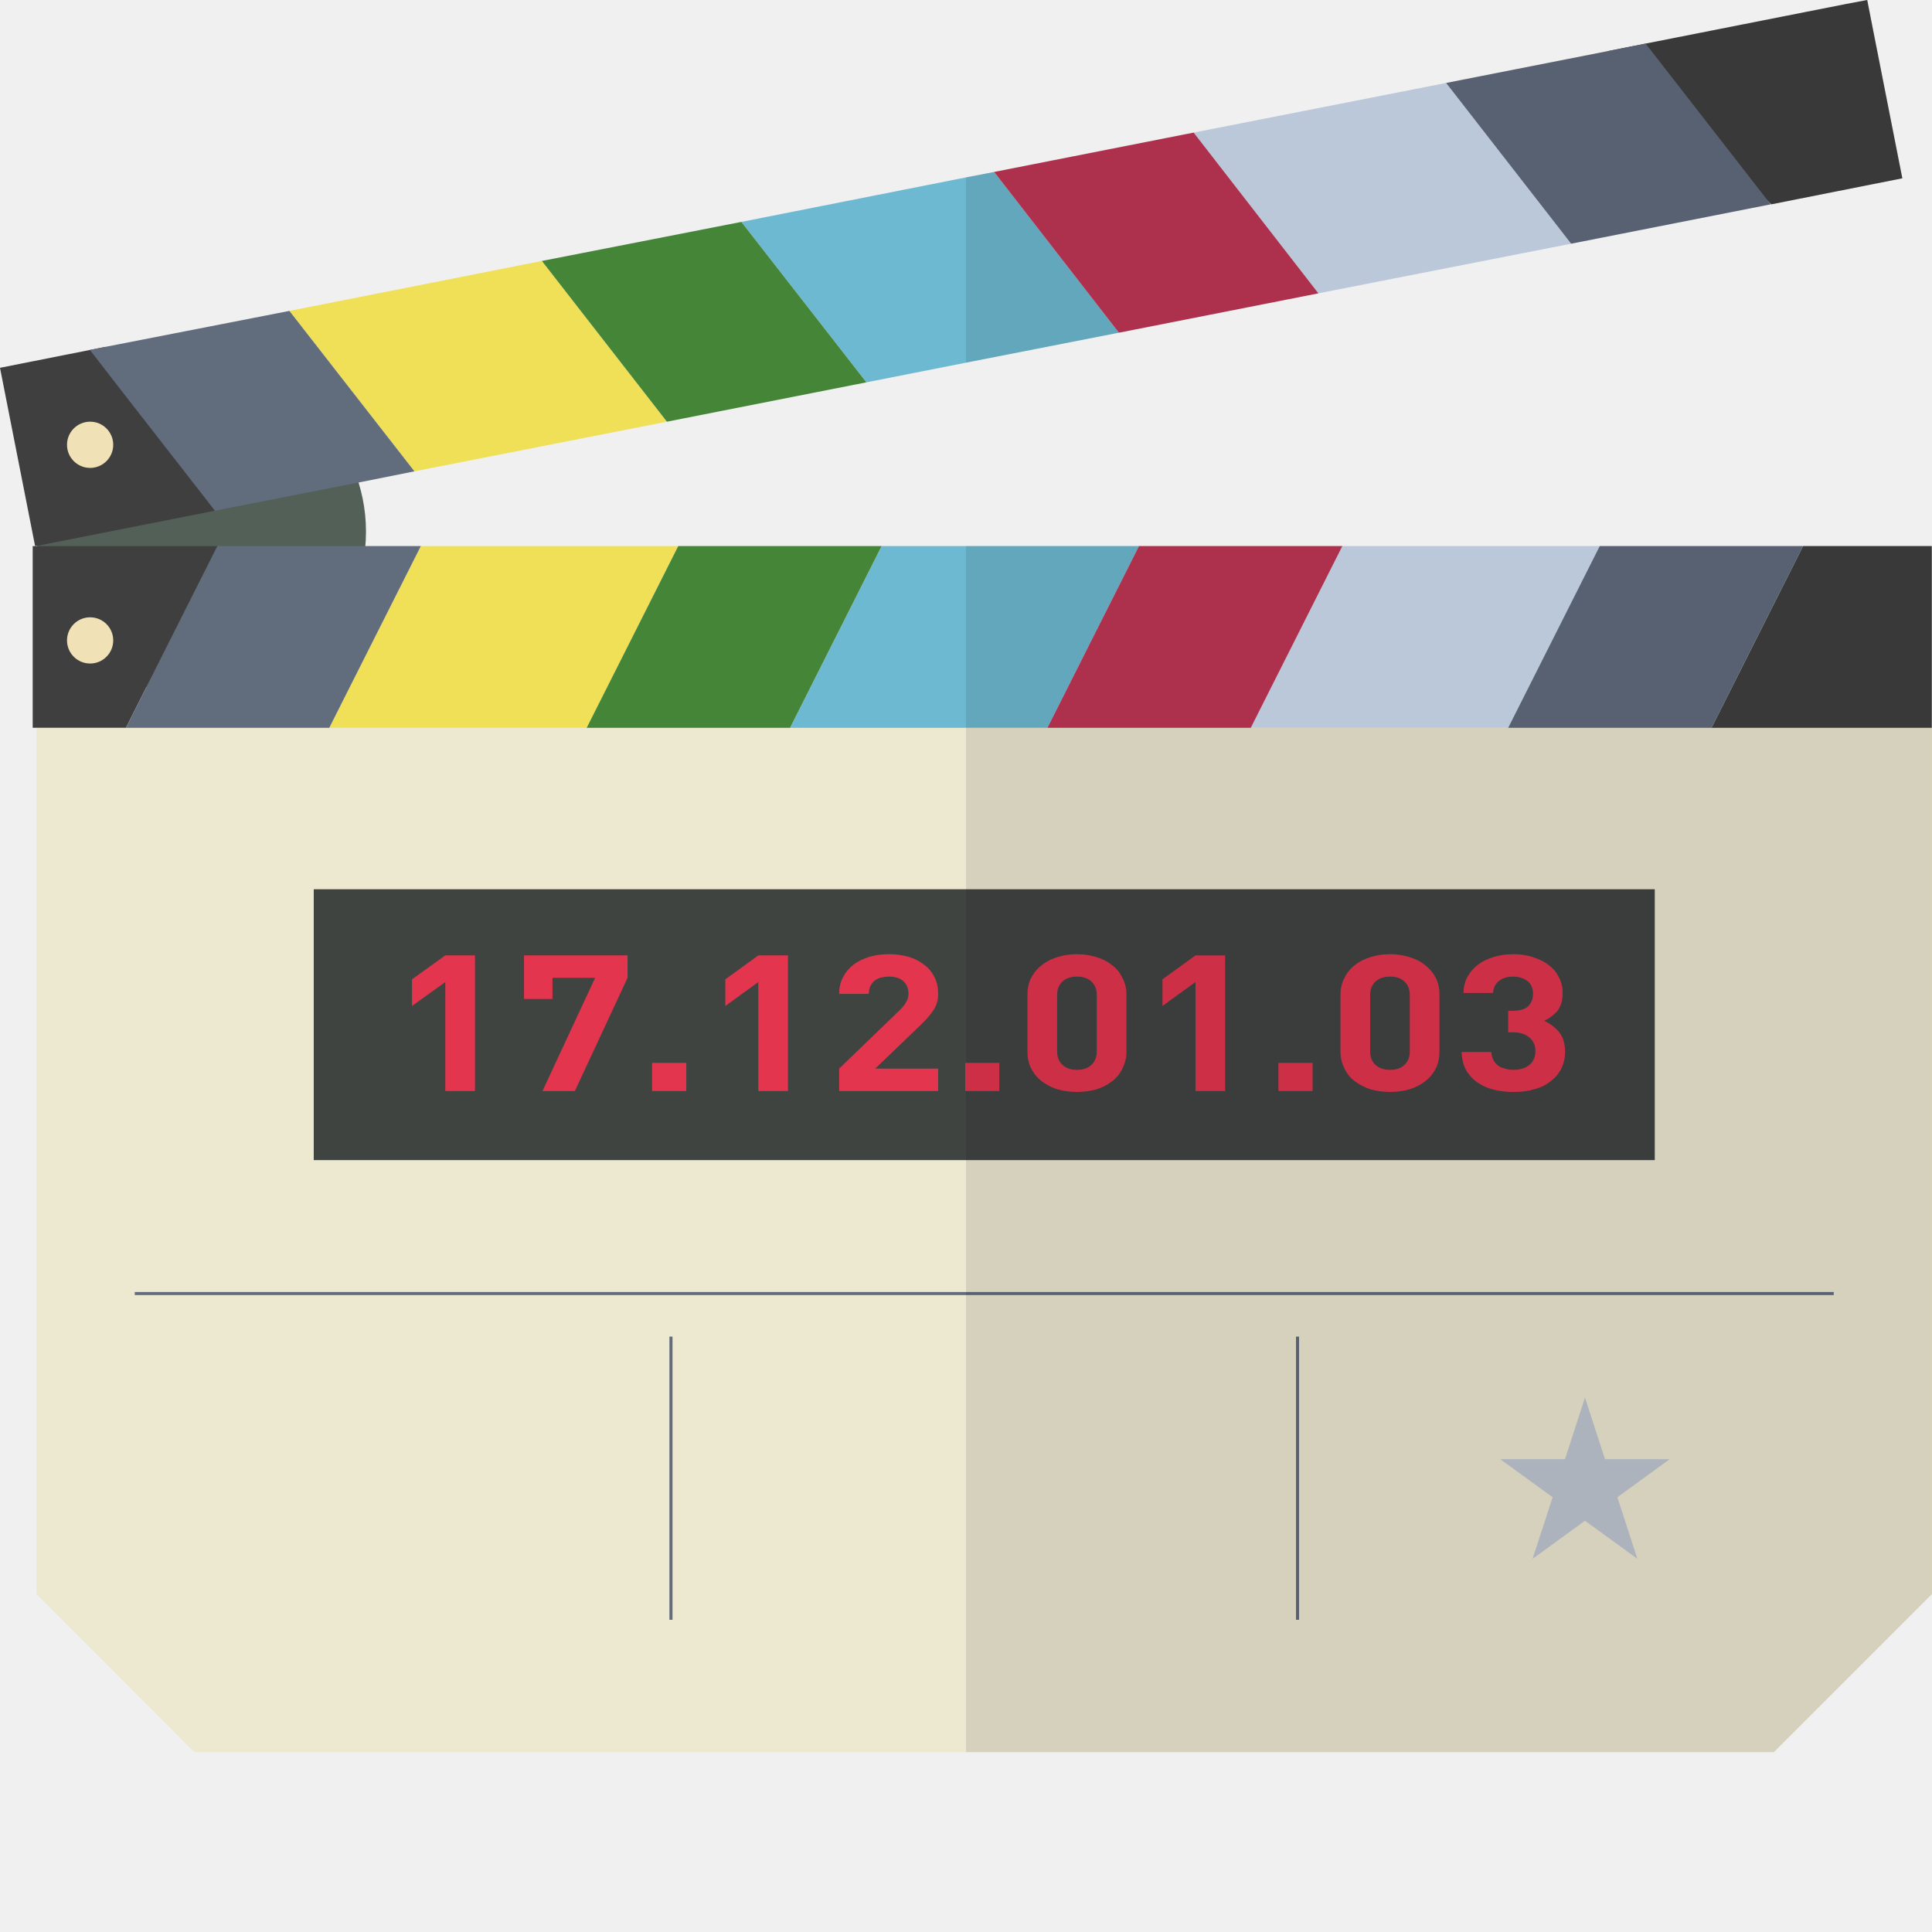
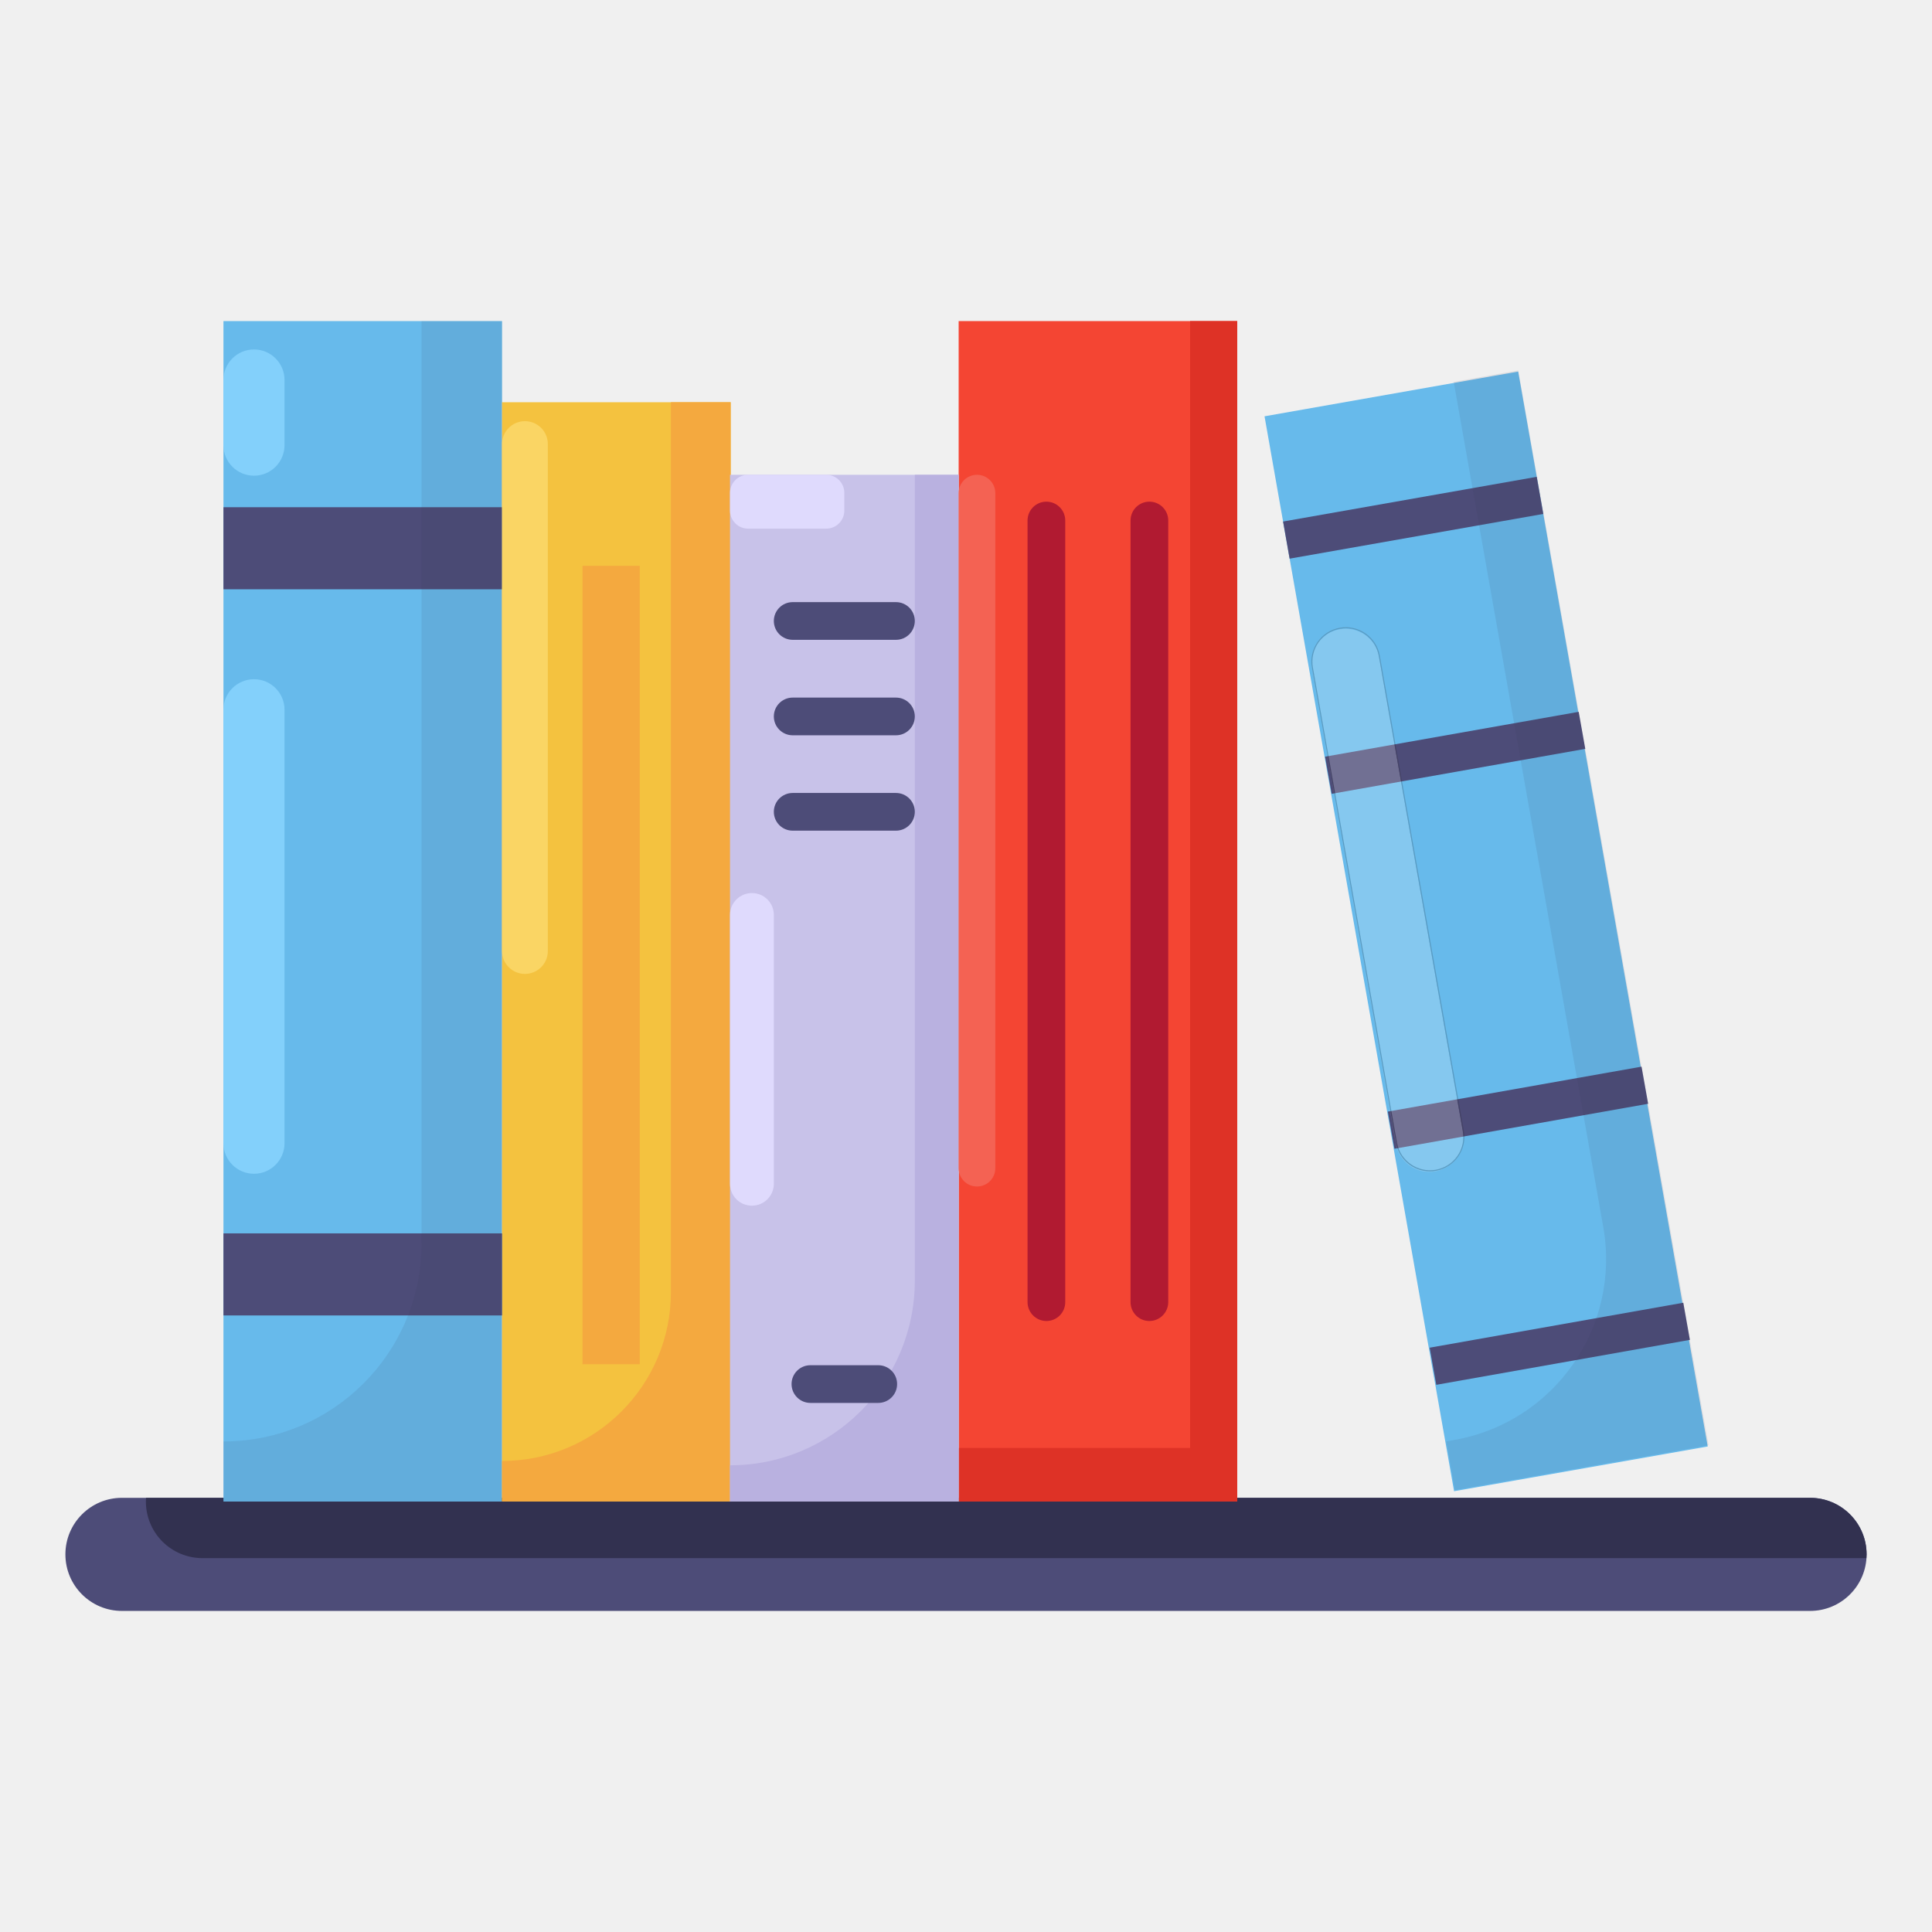
- <svg xmlns="http://www.w3.org/2000/svg" version="1.1" id="_x36_" viewBox="0 0 512 512" xml:space="preserve">
-   <g>
-     <g>
-       <circle style="fill:#536057;" cx="53.337" cy="140.889" r="43.653" />
-       <polygon style="fill:#EDE8D0;" points="512,192.862 512,422.467 470.122,464.345 51.505,464.345 9.707,422.467 9.707,192.862       " />
-       <g>
-         <polygon style="fill:#F0E057;" points="111.528,144.713 87.261,192.881 155.473,192.881 179.74,144.713    " />
-         <polygon style="fill:#3F3F3F;" points="453.572,192.881 511.945,192.881 511.945,144.713 477.839,144.713    " />
-         <polygon style="fill:#6EB9D2;" points="233.632,144.713 209.365,192.881 277.577,192.881 301.844,144.713    " />
-         <polygon style="fill:#CEDEF2;" points="355.735,144.713 331.469,192.881 399.68,192.881 423.947,144.713    " />
-         <polygon style="fill:#3F3F3F;" points="57.602,144.726 38.829,182.031 33.374,192.862 8.665,192.862 8.665,144.726    " />
-         <polygon style="fill:#616C7D;" points="423.947,144.713 399.68,192.881 453.572,192.881 477.839,144.713    " />
-         <polygon style="fill:#C03555;" points="301.844,144.713 277.577,192.881 331.469,192.881 355.735,144.713    " />
-         <polygon style="fill:#448538;" points="179.74,144.713 155.473,192.881 209.365,192.881 233.632,144.713    " />
-         <polygon style="fill:#616C7D;" points="57.636,144.713 33.369,192.881 87.261,192.881 111.528,144.713    " />
-       </g>
-       <g>
-         <polygon style="fill:#CEDEF2;" points="416.371,64.581 349.382,77.738 316.33,35.138 383.238,21.982    " />
-         <polygon style="fill:#3F3F3F;" points="56.96,135.34 9.868,144.646 9.306,144.726 0,97.473 23.827,92.74 27.838,91.938      34.337,101.645    " />
-         <polygon style="fill:#6EB9D2;" points="296.514,88.168 256,96.11 229.606,101.324 196.472,58.805 256,47.011 263.461,45.568         " />
-         <polygon style="fill:#F0E057;" points="176.737,111.754 109.829,124.911 76.696,82.391 143.604,69.154    " />
-         <polygon style="fill:#3F3F3F;" points="504.138,47.252 469.4,54.152 468.678,53.43 425.998,13.558 436.106,11.552 489.296,1.042      494.832,0 496.436,8.182    " />
-         <polygon style="fill:#616C7D;" points="109.829,124.911 94.987,127.879 56.96,135.34 31.77,103.008 23.827,92.74 27.838,91.938      76.696,82.391    " />
-         <polygon style="fill:#448538;" points="229.606,101.324 176.737,111.754 143.604,69.154 196.472,58.805    " />
-         <polygon style="fill:#C03555;" points="349.382,77.738 296.514,88.168 263.461,45.568 316.33,35.138    " />
-         <polygon style="fill:#616C7D;" points="469.24,54.152 416.371,64.581 383.238,21.982 425.998,13.558 436.106,11.552      468.678,53.43 468.839,53.59    " />
-       </g>
-       <circle style="fill:#F0E1B7;" cx="23.882" cy="117.874" r="6.125" />
-       <circle style="fill:#F0E1B7;" cx="23.882" cy="169.717" r="6.125" />
-       <rect x="83.144" y="235.66" style="fill:#404441;" width="355.384" height="71.782" />
-       <g>
-         <path style="fill:#E3354E;" d="M118.012,253.192l-8.825,6.337v7.061l8.825-6.338v28.881h7.862v-35.941H118.012z" />
-         <path style="fill:#E3354E;" d="M138.87,253.192v11.553h7.541v-5.616h11.312l-13.96,30.004h8.584l13.96-30.004v-5.937H138.87z" />
-         <path style="fill:#E3354E;" d="M172.806,281.671v7.461h9.065v-7.461H172.806z" />
-         <path style="fill:#E3354E;" d="M200.965,253.192l-8.744,6.337v7.061l8.744-6.338v28.881h7.862v-35.941H200.965z" />
-         <path style="fill:#E3354E;" d="M244.046,271.563c0.722-0.721,1.364-1.363,1.926-2.006c0.562-0.641,1.043-1.283,1.444-1.925     c0.401-0.641,0.722-1.283,0.882-1.925c0.241-0.722,0.321-1.524,0.321-2.406c0-1.605-0.321-3.049-0.963-4.333     c-0.641-1.284-1.524-2.406-2.727-3.29c-1.123-0.881-2.487-1.604-4.092-2.086c-1.685-0.481-3.369-0.722-5.295-0.722     c-1.845,0-3.61,0.241-5.214,0.722c-1.524,0.482-2.968,1.124-4.172,2.086c-1.123,0.883-2.086,2.006-2.727,3.29     c-0.722,1.284-1.043,2.727-1.043,4.413h7.862c0-0.882,0.161-1.605,0.481-2.166c0.321-0.641,0.722-1.123,1.203-1.445     c0.481-0.321,1.043-0.641,1.685-0.722c0.642-0.161,1.284-0.24,1.925-0.24c1.685,0,2.969,0.401,3.851,1.203     c0.882,0.803,1.364,1.925,1.364,3.29c0,0.802-0.161,1.525-0.562,2.165c-0.321,0.642-0.882,1.365-1.684,2.166l-16.125,15.564     v5.937h26.233v-5.937h-16.687L244.046,271.563z" />
-         <path style="fill:#E3354E;" d="M255.84,281.671v7.461h8.985v-7.461H255.84z" />
-         <path style="fill:#E3354E;" d="M297.396,259.048c-0.642-1.364-1.605-2.487-2.808-3.37c-1.203-0.962-2.567-1.604-4.172-2.086     c-1.605-0.481-3.289-0.722-4.974-0.722c-1.845,0-3.45,0.241-5.054,0.722c-1.605,0.482-2.968,1.124-4.172,2.086     c-1.203,0.883-2.166,2.006-2.888,3.37c-0.722,1.284-1.043,2.808-1.043,4.572v15.083c0,1.685,0.321,3.208,1.043,4.573     c0.722,1.364,1.685,2.486,2.888,3.37c1.203,0.881,2.567,1.604,4.172,2.086c1.605,0.401,3.209,0.642,5.054,0.642     c1.685,0,3.369-0.241,4.974-0.642c1.605-0.482,2.968-1.204,4.172-2.086c1.203-0.883,2.166-2.006,2.808-3.37     c0.722-1.364,1.123-2.888,1.123-4.573V263.62C298.52,261.856,298.119,260.332,297.396,259.048z M290.658,278.704     c0,1.444-0.482,2.647-1.445,3.529c-0.963,0.882-2.246,1.283-3.77,1.283c-1.605,0-2.888-0.401-3.851-1.283     c-0.963-0.882-1.444-2.086-1.444-3.529v-15.003c0-1.524,0.482-2.727,1.444-3.61c0.963-0.882,2.246-1.283,3.851-1.283     c1.524,0,2.808,0.401,3.77,1.283c0.963,0.882,1.445,2.086,1.445,3.61V278.704z" />
-         <path style="fill:#E3354E;" d="M316.811,253.192l-8.744,6.337v7.061l8.744-6.338v28.881h7.862v-35.941H316.811z" />
-         <path style="fill:#E3354E;" d="M338.793,281.671v7.461h9.065v-7.461H338.793z" />
-         <path style="fill:#E3354E;" d="M380.43,259.048c-0.722-1.364-1.684-2.487-2.888-3.37c-1.123-0.962-2.567-1.604-4.171-2.086     c-1.605-0.481-3.209-0.722-4.974-0.722c-1.765,0-3.45,0.241-5.054,0.722c-1.524,0.482-2.969,1.124-4.172,2.086     c-1.204,0.883-2.166,2.006-2.808,3.37c-0.722,1.284-1.123,2.808-1.123,4.572v15.083c0,1.685,0.401,3.208,1.123,4.573     c0.642,1.364,1.605,2.486,2.808,3.37c1.203,0.881,2.648,1.604,4.172,2.086c1.604,0.401,3.289,0.642,5.054,0.642     c1.765,0,3.37-0.241,4.974-0.642c1.604-0.482,3.048-1.204,4.171-2.086c1.204-0.883,2.166-2.006,2.888-3.37     c0.722-1.364,1.043-2.888,1.043-4.573V263.62C381.473,261.856,381.152,260.332,380.43,259.048z M373.611,278.704     c0,1.444-0.481,2.647-1.444,3.529c-0.963,0.882-2.166,1.283-3.771,1.283c-1.604,0-2.808-0.401-3.851-1.283     c-0.963-0.882-1.444-2.086-1.444-3.529v-15.003c0-1.524,0.481-2.727,1.444-3.61c1.043-0.882,2.247-1.283,3.851-1.283     c1.605,0,2.808,0.401,3.771,1.283c0.963,0.882,1.444,2.086,1.444,3.61V278.704z" />
-         <path style="fill:#E3354E;" d="M413.162,273.488c-1.123-1.283-2.407-2.246-3.931-2.967c1.364-0.642,2.567-1.525,3.53-2.648     c0.882-1.203,1.364-2.727,1.364-4.733c0-1.444-0.321-2.888-0.963-4.092c-0.642-1.284-1.524-2.406-2.727-3.29     c-1.123-0.882-2.567-1.604-4.172-2.086c-1.605-0.561-3.369-0.802-5.215-0.802c-1.845,0-3.53,0.241-5.134,0.722     c-1.605,0.482-2.968,1.124-4.172,2.006c-1.123,0.883-2.086,1.925-2.808,3.21c-0.722,1.283-1.043,2.727-1.123,4.332h7.862     c0.08-1.364,0.642-2.486,1.605-3.209c1.043-0.802,2.246-1.122,3.77-1.122c1.364,0,2.648,0.401,3.691,1.122     c1.043,0.803,1.524,1.925,1.524,3.45c0,1.284-0.401,2.326-1.204,3.209c-0.882,0.881-2.246,1.283-4.252,1.283h-1.123v5.696h1.123     c2.006,0,3.45,0.482,4.493,1.364c1.043,0.882,1.605,2.086,1.605,3.611c0,1.604-0.562,2.808-1.605,3.69     c-1.123,0.882-2.487,1.283-4.252,1.283c-0.722,0-1.444-0.079-2.166-0.32c-0.722-0.161-1.364-0.401-1.845-0.802     c-0.562-0.401-0.963-0.883-1.283-1.524c-0.321-0.562-0.481-1.285-0.562-2.086h-7.862c0.08,1.925,0.481,3.53,1.203,4.812     c0.803,1.364,1.846,2.487,3.049,3.29c1.284,0.881,2.728,1.524,4.412,1.925c1.605,0.401,3.289,0.561,5.054,0.561     c1.926,0,3.691-0.161,5.295-0.642c1.684-0.401,3.129-1.044,4.332-2.006c1.284-0.883,2.246-2.006,2.968-3.289     c0.722-1.364,1.123-2.968,1.123-4.733C414.767,276.538,414.205,274.773,413.162,273.488z" />
-       </g>
-       <line style="fill:none;stroke:#616C7D;stroke-width:0.813;stroke-miterlimit:10;" x1="35.712" y1="342.8" x2="485.96" y2="342.8" />
-       <g>
-         <line style="fill:none;stroke:#616C7D;stroke-width:0.813;stroke-miterlimit:10;" x1="177.814" y1="354.219" x2="177.814" y2="429.26" />
-         <line style="fill:none;stroke:#616C7D;stroke-width:0.813;stroke-miterlimit:10;" x1="343.858" y1="354.219" x2="343.858" y2="429.26" />
-       </g>
-       <polygon style="fill:#BFC6D0;" points="420.038,370.381 425.339,386.698 442.496,386.698 428.616,396.782 433.918,413.098     420.038,403.014 406.158,413.098 411.46,396.782 397.58,386.698 414.736,386.698   " />
-     </g>
-     <g style="opacity:0.1;">
-       <polygon style="fill:#040000;" points="256,192.884 256,464.319 470.098,464.319 511.992,422.435 511.992,192.884   " />
-       <polygon style="fill:#040000;" points="469.4,54.152 468.839,53.59 469.24,54.152 416.371,64.581 349.382,77.738 296.514,88.168     256,96.11 256,47.011 263.461,45.568 316.33,35.138 383.238,21.982 425.998,13.558 436.106,11.552 489.296,1.042 494.832,0     496.436,8.182 504.138,47.252   " />
-       <polygon style="fill:#040000;" points="331.469,192.881 399.68,192.881 453.572,192.881 511.945,192.881 511.945,144.713     477.839,144.713 423.947,144.713 355.736,144.713 301.844,144.713 256,144.713 256,192.881 277.577,192.881   " />
-     </g>
+ <svg xmlns="http://www.w3.org/2000/svg" width="800px" height="800px" viewBox="0 0 2050 2050" data-name="Layer 2" id="Layer_2">
+   <defs>
+     <style>.cls-1{fill:#4d4c78;}.cls-11,.cls-2{fill:#323150;}.cls-3{fill:#67baeb;}.cls-4{fill:#f44533;}.cls-5{fill:#de3226;}.cls-6{fill:#f4c23f;}.cls-7{fill:#f4a93f;}.cls-8{fill:#c8c2e9;}.cls-9{fill:#b9b1e0;}.cls-10{fill:#b11a31;}.cls-11{opacity:0.1;}.cls-12{fill:#83d0fb;}.cls-13{opacity:0.2;}.cls-14{fill:#ffffff;}.cls-15{fill:#231f20;}.cls-16{fill:#fad564;}.cls-17{fill:#dfdafd;}.cls-18{fill:#f46253;}</style>
+   </defs>
+   <rect class="cls-1" height="120.02" rx="60" ry="60" width="1911.2" x="69.4" y="1589.3" />
+   <path class="cls-2" d="M1920.6,1589.3H154.9c-.1,1.3-.1,2.6-.1,3.9h0a60,60,0,0,0,60,60.1H1980.4c.1-1.4.2-2.7.2-4h0A60,60,0,0,0,1920.6,1589.3Z" />
+   <rect class="cls-3" height="1158.16" transform="translate(-147.9 290.1) rotate(-10)" width="273.3" x="1440.7" y="408" />
+   <rect class="cls-3" height="1252.55" width="295.6" x="237.1" y="340.7" />
+   <rect class="cls-4" height="1252.55" width="295.6" x="1017.2" y="340.7" />
+   <polygon class="cls-5" points="1017.2 1593.2 1312.8 1593.2 1312.8 340.7 1262.8 340.7 1262.8 1536.4 1017.2 1536.4 1017.2 1593.2" />
+   <rect class="cls-6" height="1166.42" width="242.6" x="532.7" y="426.8" />
+   <path class="cls-7" d="M711.9,426.8V1371c0,98.9-80.2,179.2-179.2,179.2h0v43H775.3V426.8Z" />
+   <rect class="cls-8" height="1089.46" width="242.6" x="774.6" y="503.8" />
+   <path class="cls-9" d="M970.7,503.8v854.9c0,108.3-87.8,196.1-196.1,196.1h0v38.4h242.6V503.8Z" />
+   <rect class="cls-1" height="87.09" width="295.6" x="237.1" y="538.2" />
+   <rect class="cls-1" height="87.09" width="295.6" x="237.1" y="1308.7" />
+   <rect class="cls-7" height="847.15" width="60.7" x="618.1" y="600.4" />
+   <path class="cls-1" d="M950.7,678.9H841.1a20,20,0,0,1,0-40H950.7a20,20,0,0,1,0,40Z" />
+   <path class="cls-1" d="M950.7,780.2H841.1a20,20,0,0,1,0-40H950.7a20,20,0,0,1,0,40Z" />
+   <path class="cls-1" d="M950.7,881.4H841.1a20,20,0,0,1,0-40H950.7a20,20,0,0,1,0,40Z" />
+   <path class="cls-1" d="M931.9,1488.6h-72a20,20,0,0,1,0-40h72a20,20,0,1,1,0,40Z" />
+   <path class="cls-10" d="M1110.3,1401.7a20.1,20.1,0,0,1-20-20V552.3a20,20,0,0,1,40,0v829.4A20,20,0,0,1,1110.3,1401.7Z" />
+   <path class="cls-10" d="M1219.6,1401.7a20,20,0,0,1-20-20V552.3a20,20,0,0,1,40,0v829.4A20.1,20.1,0,0,1,1219.6,1401.7Z" />
+   <polygon class="cls-1" points="1786.1 1382.3 1786.1 1382.3 1517 1430 1524 1469.4 1793.1 1421.7 1786.1 1382.3" />
+   <rect class="cls-1" height="40" transform="translate(-72.6 269.8) rotate(-10)" width="273.3" x="1363" y="528.3" />
+   <polygon class="cls-1" points="1682.1 794.6 1682.1 794.6 1675.1 755.3 1675.1 755.3 1406 802.9 1406 802.9 1413 842.3 1413 842.3 1682.1 794.6" />
+   <polygon class="cls-1" points="1748.8 1171.2 1741.8 1131.8 1472.6 1179.5 1479.6 1218.9 1479.6 1218.9 1748.8 1171.2" />
+   <path class="cls-11" d="M447.3,1319.3V340.7h85.4V1593.2H237.1v-63.7h0C353.2,1529.5,447.3,1435.4,447.3,1319.3Z" />
+   <path class="cls-11" d="M1611,393l-68.5,12.2L1701.2,1302c18.8,106-51.9,207.2-158,225.9l-8.6,1.6,9.1,51.6,269.2-47.6Z" />
+   <rect class="cls-12" height="524.76" rx="32.4" ry="32.4" width="64.8" x="237.1" y="720.7" />
+   <g class="cls-13">
+     <rect class="cls-14" height="584.09" rx="36.1" ry="36.1" transform="translate(-143.8 271.3) rotate(-10)" width="72.2" x="1436.6" y="662.2" />
+     <path class="cls-15" d="M1517.2,1242.9a36.6,36.6,0,0,1-36-30.3L1392,708.5a36.6,36.6,0,0,1,29.6-42.4,36.7,36.7,0,0,1,42.5,29.7l89.2,504.1a36.6,36.6,0,0,1-29.6,42.4v0A35.7,35.7,0,0,1,1517.2,1242.9ZM1428,666.6a33.4,33.4,0,0,0-6.2.6,35.4,35.4,0,0,0-28.7,41.2l89.2,504a35.6,35.6,0,0,0,41.2,28.8,35.4,35.4,0,0,0,28.7-41.1L1463,696A35.6,35.6,0,0,0,1428,666.6Z" />
  </g>
+   <rect class="cls-12" height="133.95" rx="32.4" ry="32.4" width="64.8" x="237.1" y="370.8" />
+   <rect class="cls-16" height="586.49" rx="24.3" ry="24.3" width="48.6" x="532.7" y="446.9" />
+   <rect class="cls-17" height="331.71" rx="23.2" ry="23.2" width="46.5" x="774.6" y="947.6" />
+   <rect class="cls-17" height="57.13" rx="19.2" ry="19.2" width="121.3" x="774.6" y="503.8" />
+   <rect class="cls-18" height="755.16" rx="19.4" ry="19.4" width="38.9" x="1017.2" y="503.8" />
</svg>
